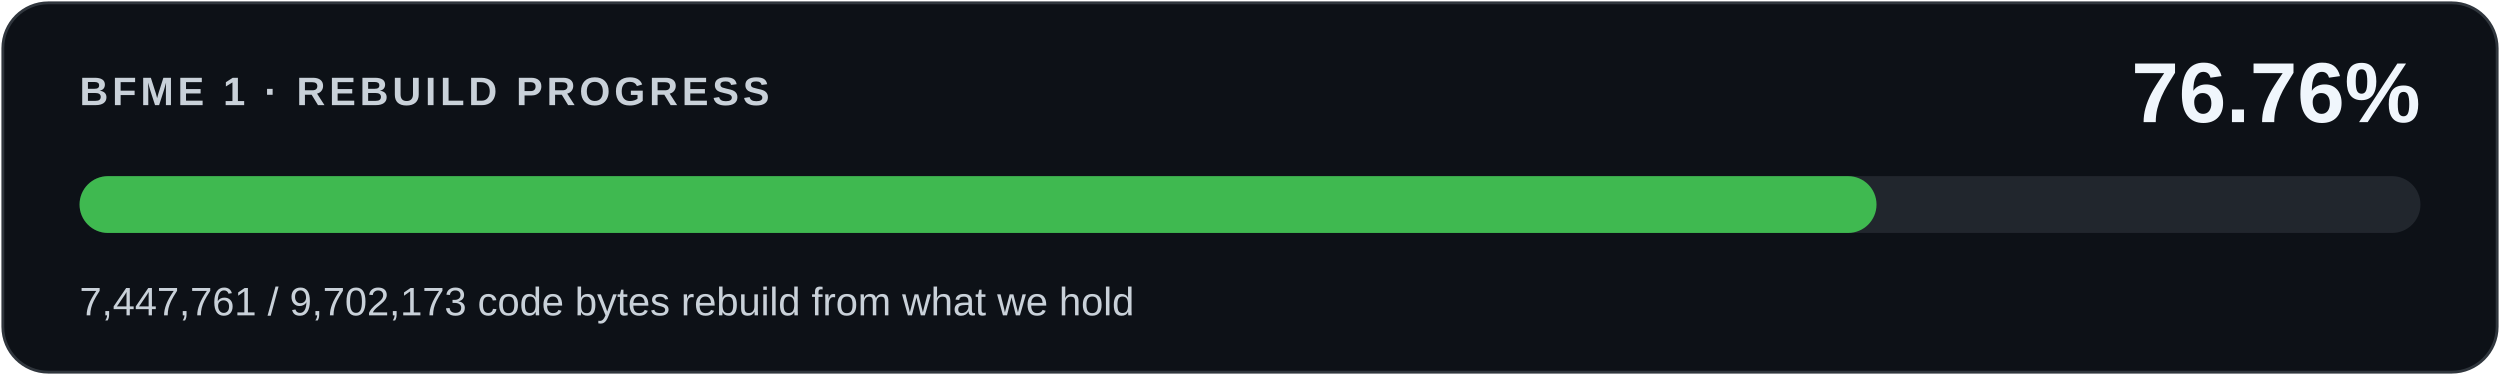
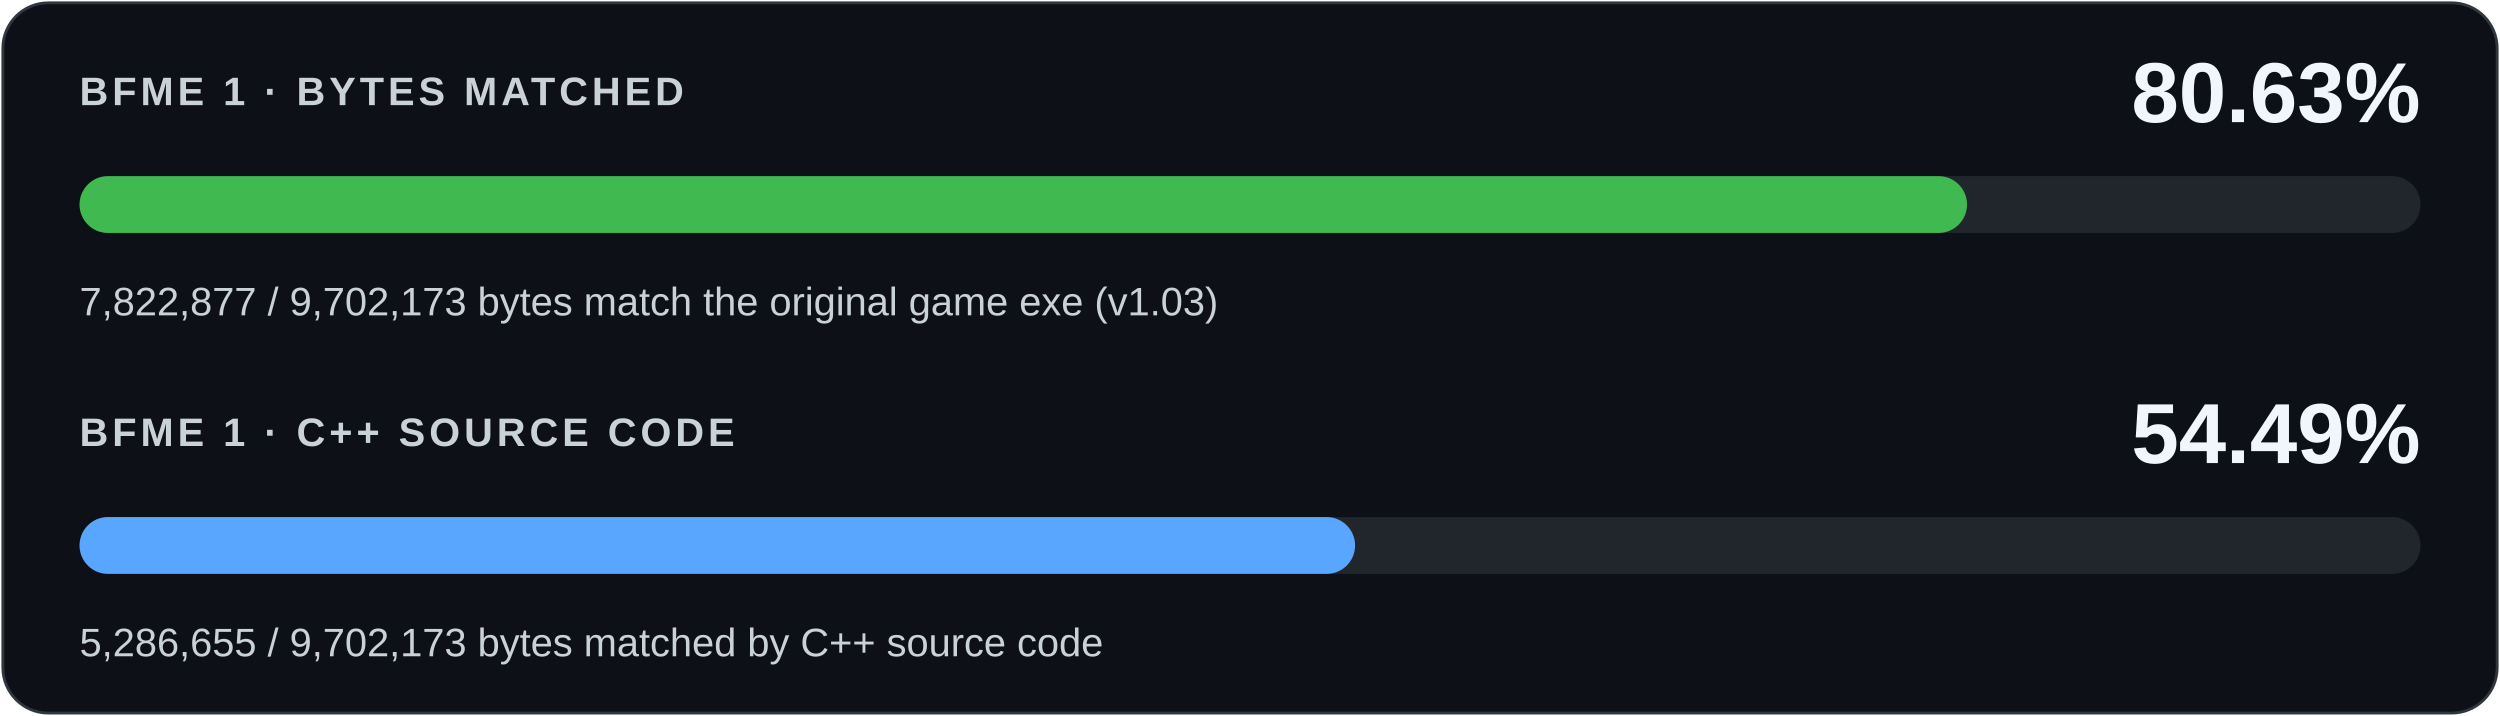
- <svg xmlns="http://www.w3.org/2000/svg" width="880" height="132" viewBox="0 0 880 132" role="img" aria-labelledby="title desc">
-   <rect x="1" y="1" width="878" height="130" rx="16" fill="#0d1117" stroke="#30363d" />
+ <svg xmlns="http://www.w3.org/2000/svg" width="880" height="252" viewBox="0 0 880 252" role="img" aria-labelledby="title desc">
+   <rect x="1" y="1" width="878" height="250" rx="16" fill="#0d1117" stroke="#30363d" />
  <g font-family="Segoe UI,Arial,sans-serif">
-     <text x="28" y="37" fill="#c9d1d9" font-size="14" font-weight="600" letter-spacing="1.4">BFME 1 · REBUILD PROGRESS</text>
-     <text x="852" y="43" fill="#f0f6fc" font-size="30" font-weight="700" text-anchor="end">76.76%</text>
+     <text x="28" y="37" fill="#c9d1d9" font-size="14" font-weight="600" letter-spacing="1.4">BFME 1 · BYTES MATCHED</text>
+     <text x="852" y="43" fill="#f0f6fc" font-size="30" font-weight="700" text-anchor="end">80.63%</text>
    <rect x="28" y="62" width="824" height="20" rx="10" fill="#21262d" />
-     <rect x="28" y="62" width="632.534" height="20" rx="10" fill="#3fb950" />
-     <text x="28" y="111" fill="#c9d1d9" font-size="14">7,447,761 / 9,702,173 code bytes rebuild from what we hold</text>
+     <rect x="28" y="62" width="664.393" height="20" rx="10" fill="#3fb950" />
+     <text x="28" y="111" fill="#c9d1d9" font-size="14">7,822,877 / 9,702,173 bytes match the original game exe (v1.03)</text>
+     <text x="28" y="157" fill="#c9d1d9" font-size="14" font-weight="600" letter-spacing="1.4">BFME 1 · C++ SOURCE CODE</text>
+     <text x="852" y="163" fill="#f0f6fc" font-size="30" font-weight="700" text-anchor="end">54.49%</text>
+     <rect x="28" y="182" width="824" height="20" rx="10" fill="#21262d" />
+     <rect x="28" y="182" width="448.993" height="20" rx="10" fill="#58a6ff" />
+     <text x="28" y="231" fill="#c9d1d9" font-size="14">5,286,655 / 9,702,173 bytes matched by C++ source code</text>
  </g>
</svg>
